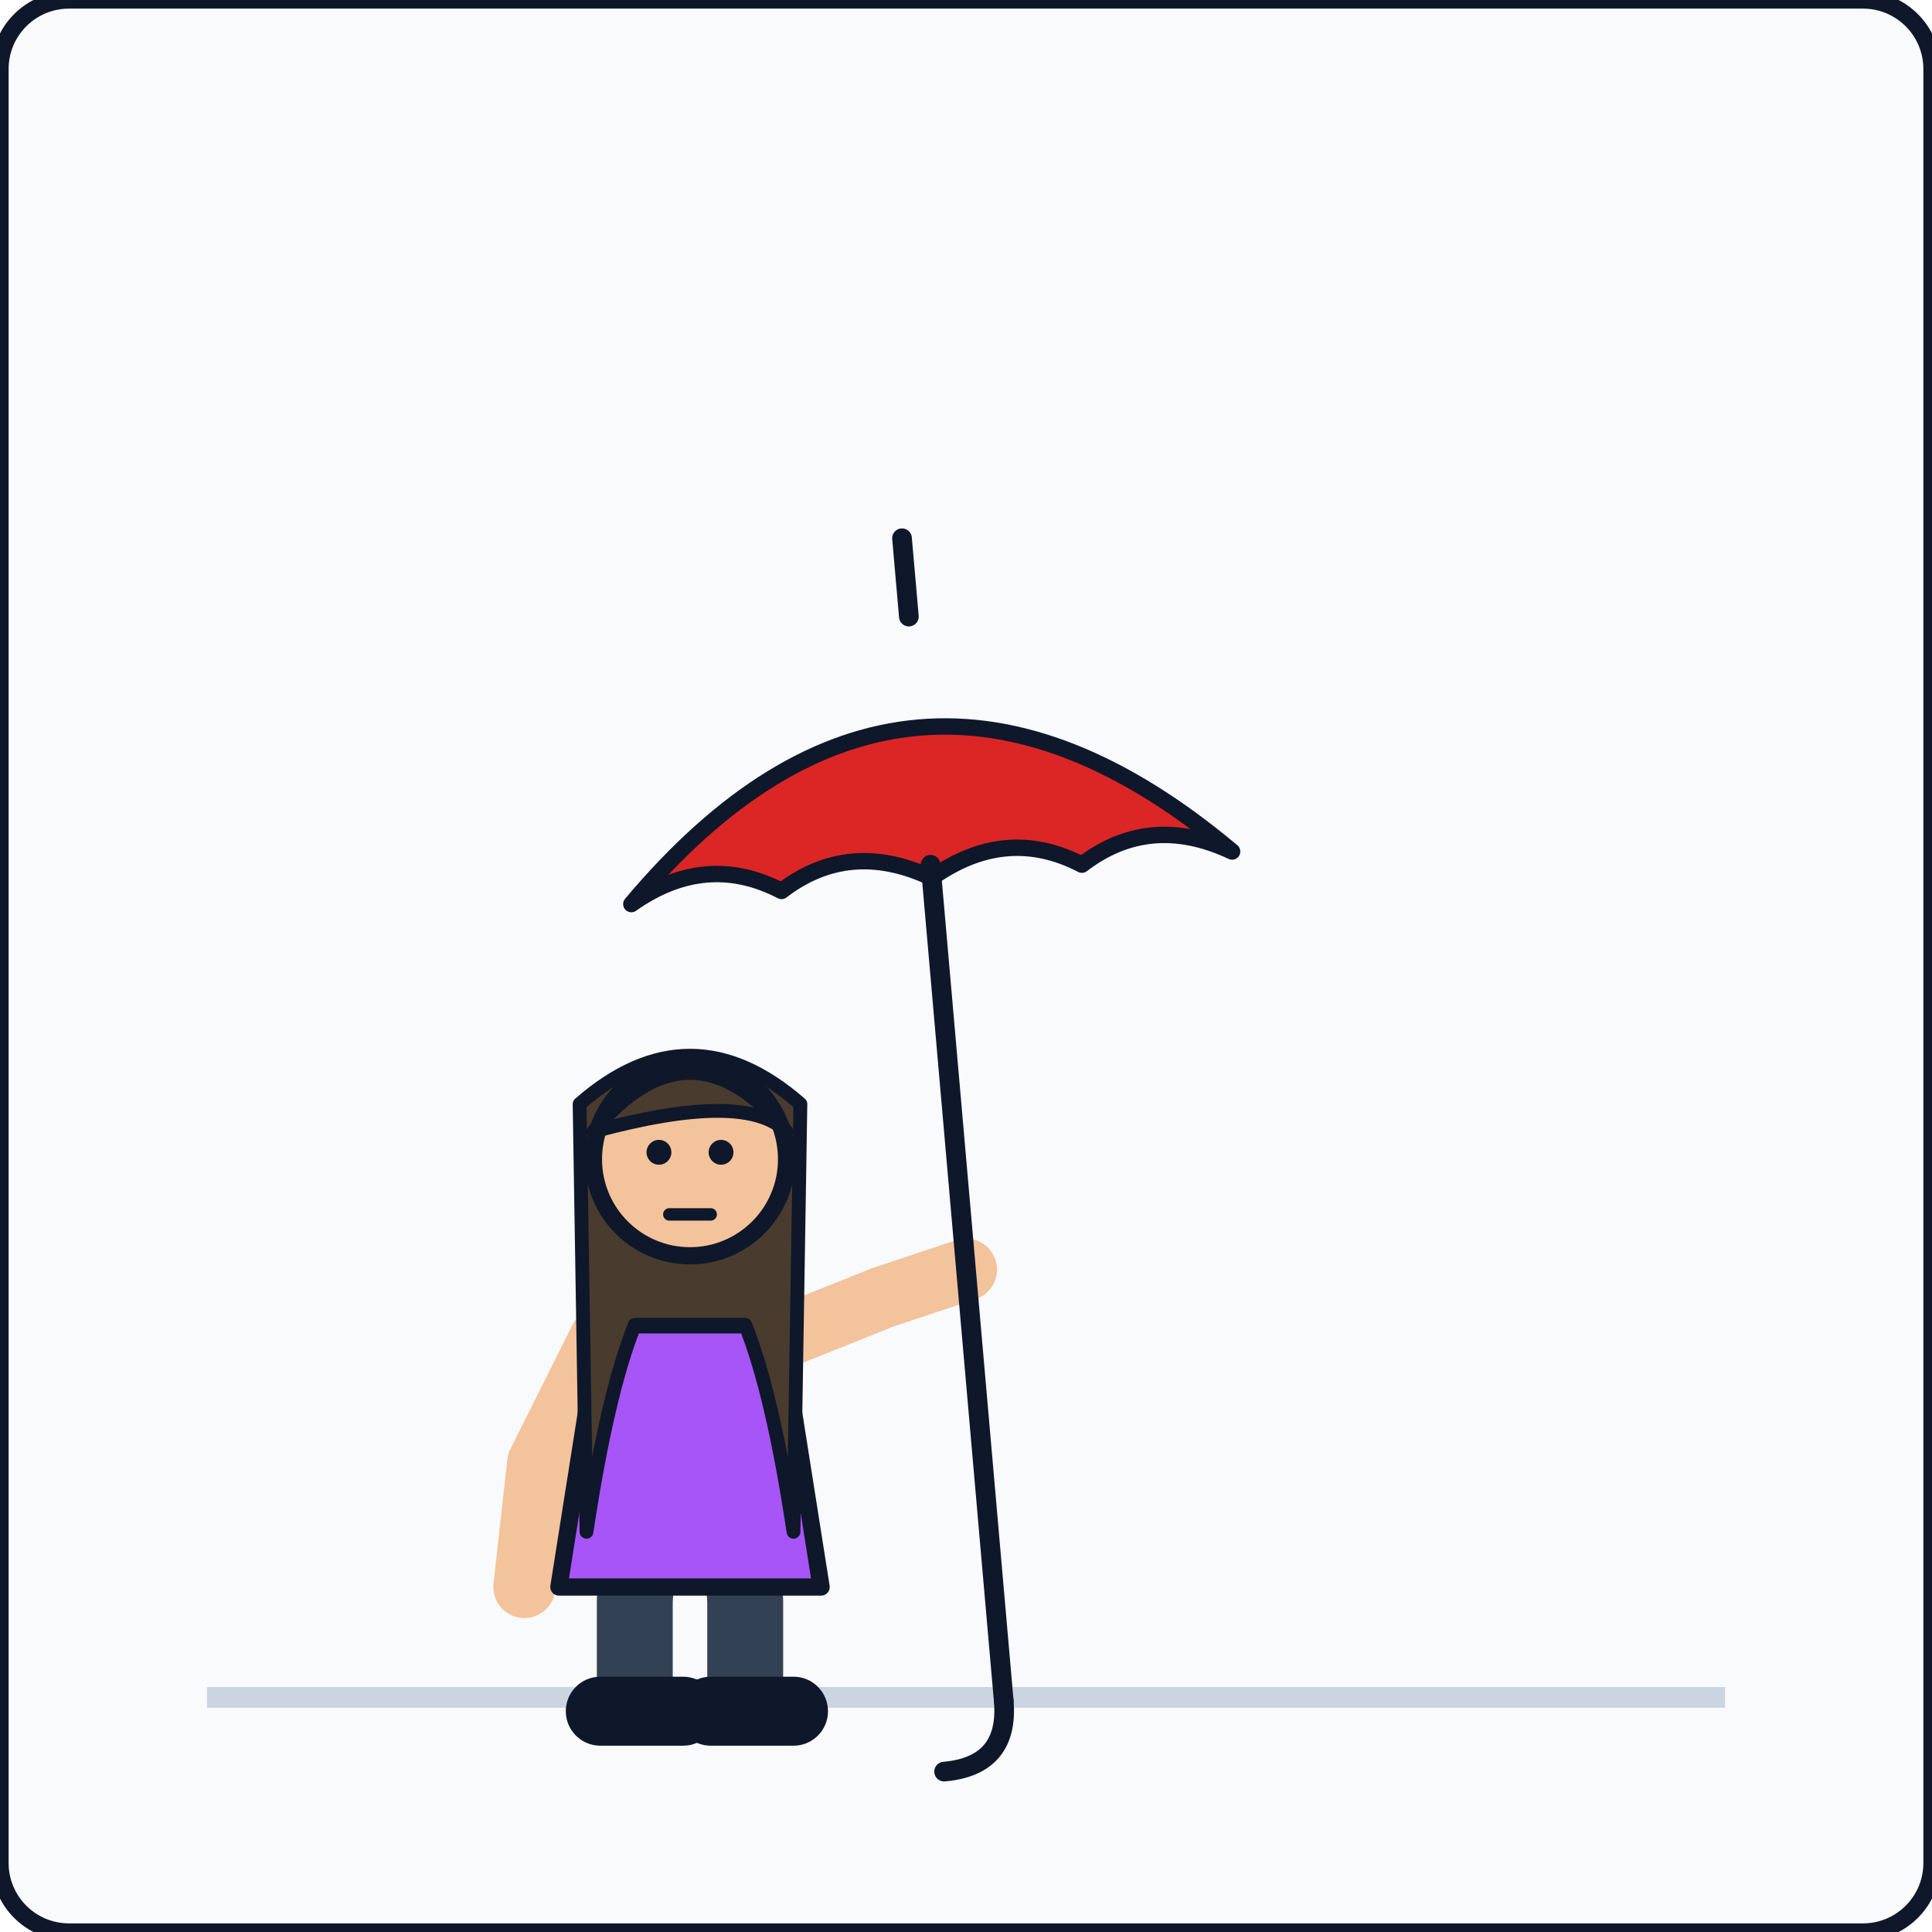
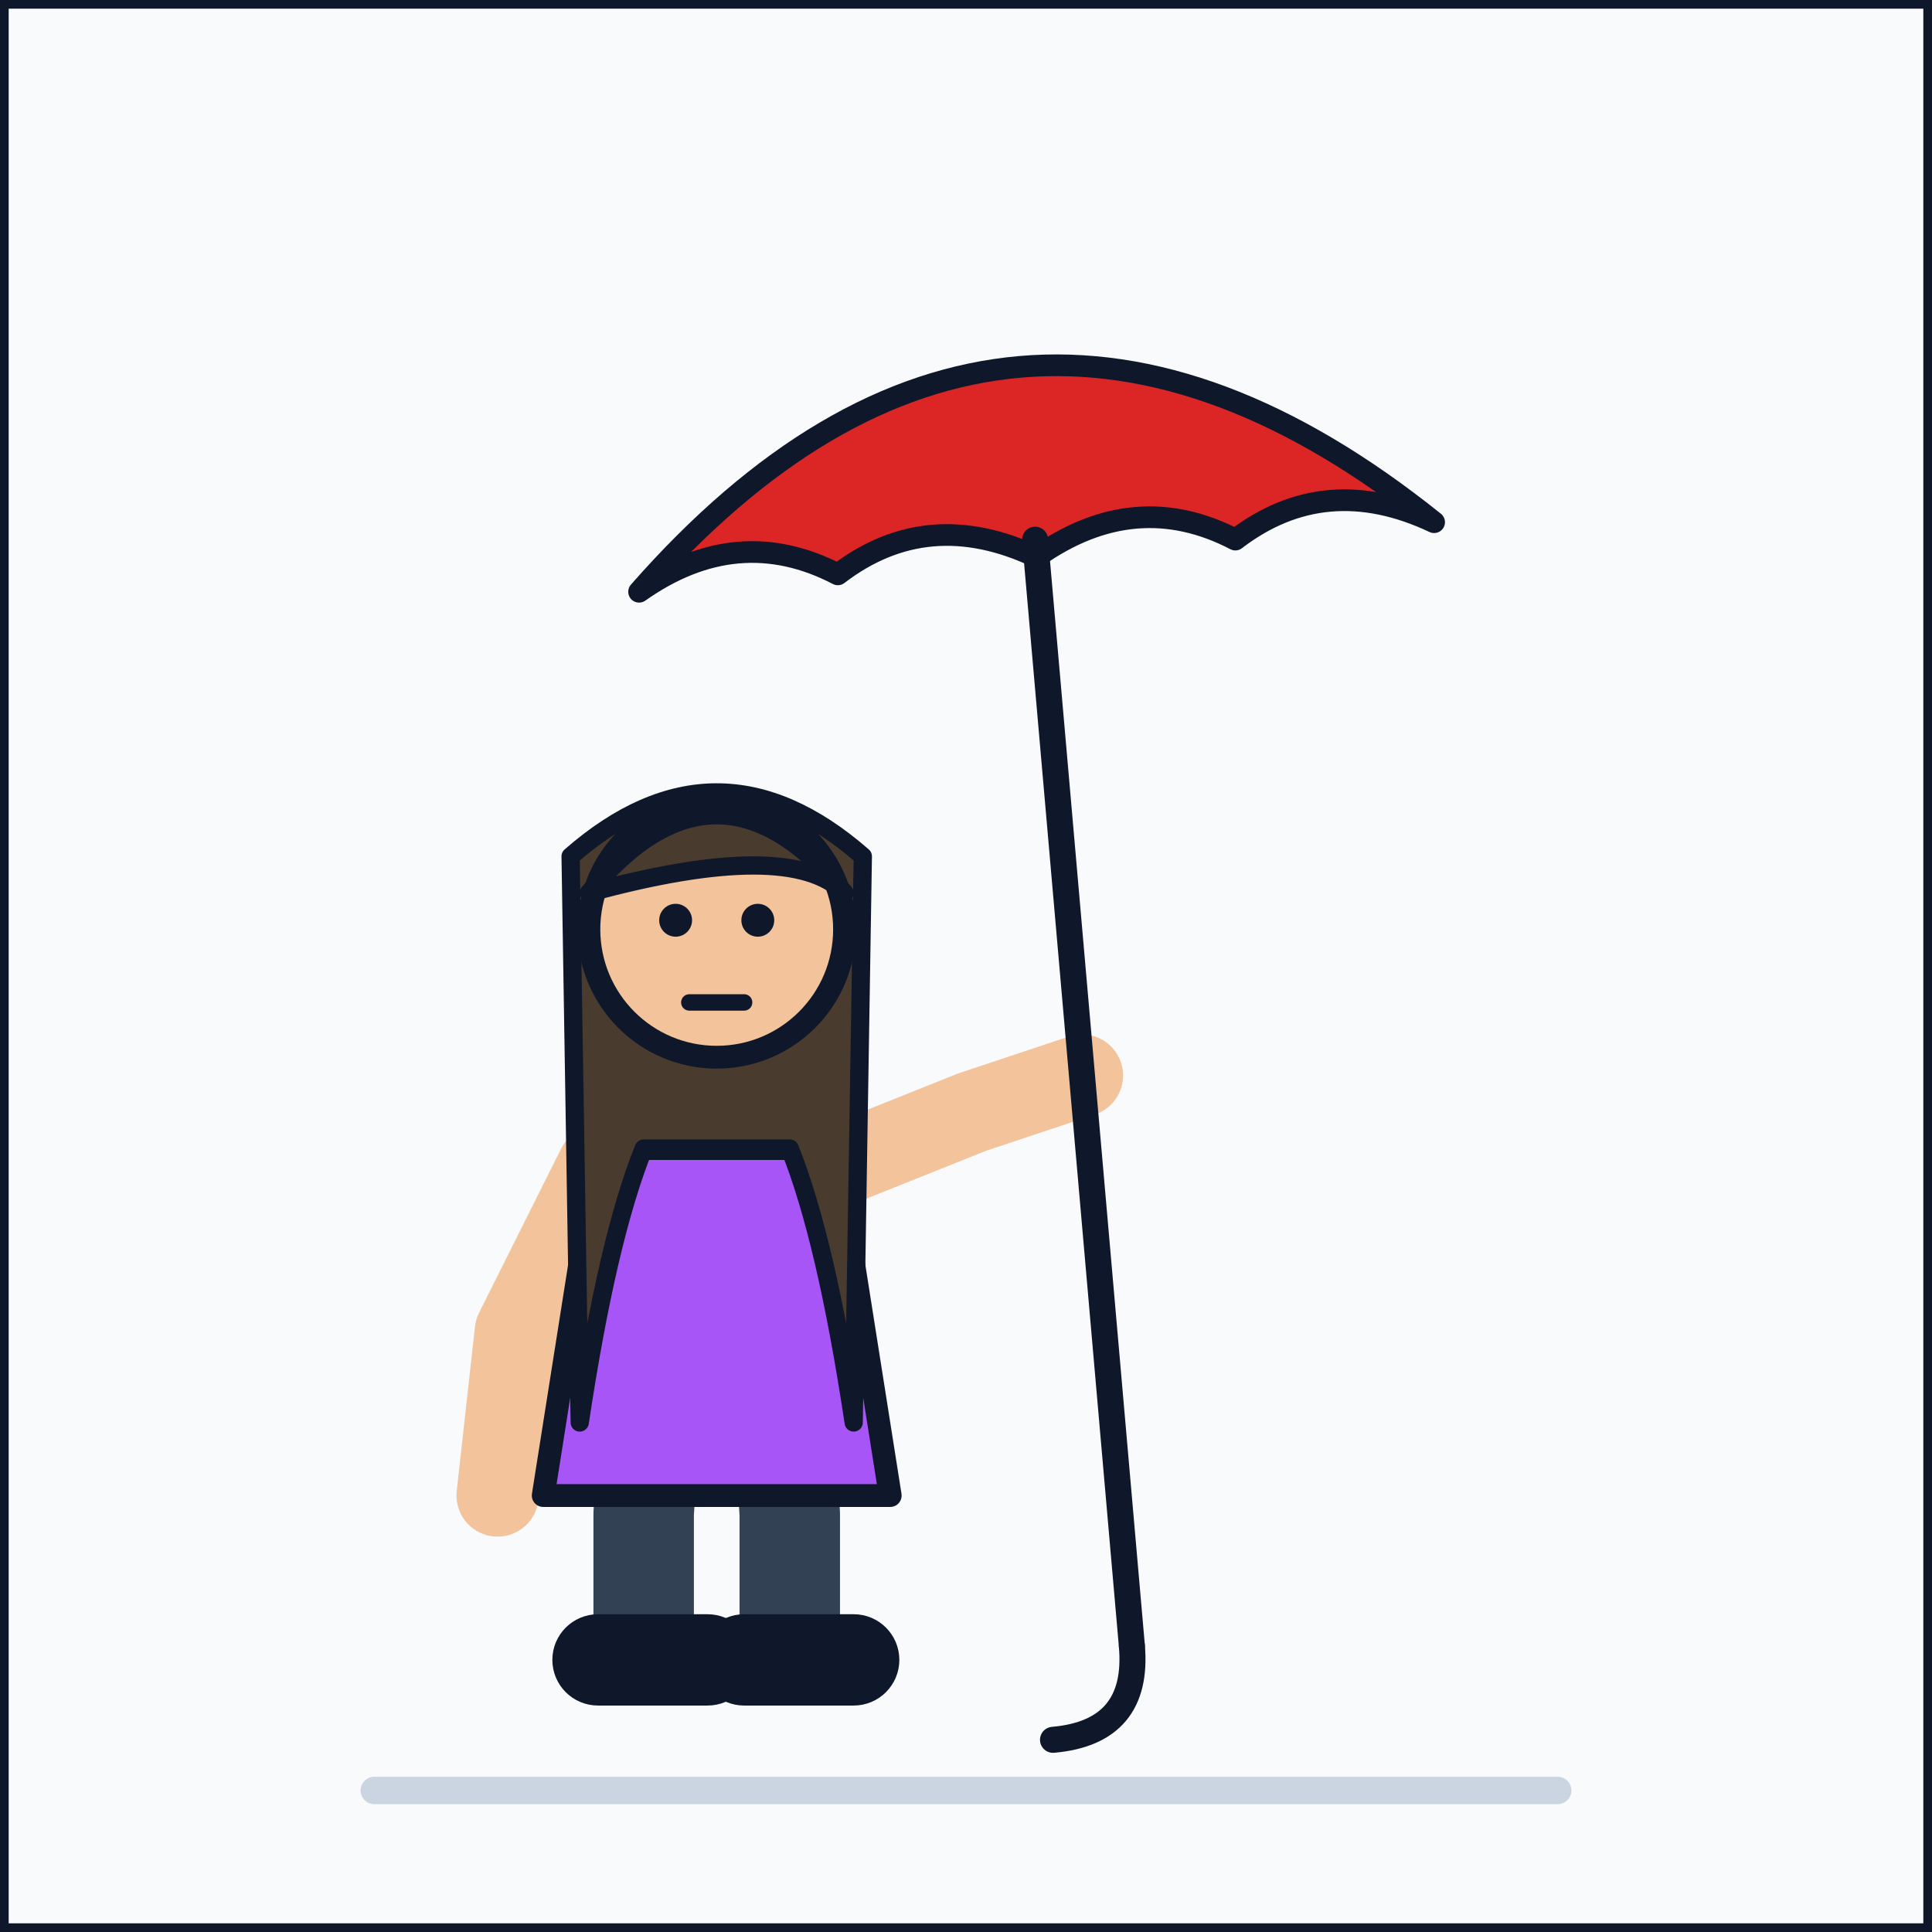
- <svg xmlns="http://www.w3.org/2000/svg" viewBox="0 0 280 280" width="280" height="280" role="img">
-   <rect x="0" y="0" width="280" height="280" rx="10" fill="#F8FAFC" />
-   <g transform="translate(140 246)">
-     <path d="M -110 0 L 110 0" fill="none" stroke="#CBD5E1" stroke-width="3" />
-     <g transform="translate(-40 0) scale(1)">
-       <polyline points="-7,-30 -8,-14 -8,0" fill="none" stroke="#334155" stroke-width="11" stroke-linecap="round" stroke-linejoin="round" />
-       <polyline points="7,-30 8,-14 8,0" fill="none" stroke="#334155" stroke-width="11" stroke-linecap="round" stroke-linejoin="round" />
-       <rect x="-17" y="-2" width="20" height="8" rx="4" fill="#0F172A" stroke="#0F172A" stroke-width="2" stroke-linecap="round" stroke-linejoin="round" />
-       <rect x="-1" y="-2" width="20" height="8" rx="4" fill="#0F172A" stroke="#0F172A" stroke-width="2" stroke-linecap="round" stroke-linejoin="round" />
-       <polyline points="-13,-52 -22,-34 -24,-16" fill="none" stroke="#F3C39B" stroke-width="9" stroke-linecap="round" stroke-linejoin="round" />
-       <polyline points="13,-52 28,-58 40,-62" fill="none" stroke="#F3C39B" stroke-width="9" stroke-linecap="round" stroke-linejoin="round" />
-       <polygon points="-13,-54 13,-54 19,-16 -19,-16" fill="#A855F7" stroke="#0F172A" stroke-width="2.5" stroke-linecap="round" stroke-linejoin="round" />
-       <path d="M -15 -24 L -16 -86 Q 0 -100 16 -86 L 15 -24 Q 12 -44 8 -54 L -8 -54 Q -12 -44 -15 -24 Z" fill="#4A3B2F" stroke="#0F172A" stroke-width="2" stroke-linecap="round" stroke-linejoin="round" />
-       <circle cx="0" cy="-78" r="14" fill="#F3C39B" stroke="#0F172A" stroke-width="2.5" stroke-linecap="round" stroke-linejoin="round" />
-       <path d="M -14 -82 Q 0 -99 14 -82 Q 8 -88 -14 -82 Z" fill="#4A3B2F" stroke="#0F172A" stroke-width="2" stroke-linecap="round" stroke-linejoin="round" />
-       <circle cx="-4.5" cy="-79" r="1.8" fill="#0F172A" stroke="none" stroke-width="2.5" stroke-linecap="round" stroke-linejoin="round" />
-       <circle cx="4.5" cy="-79" r="1.8" fill="#0F172A" stroke="none" stroke-width="2.5" stroke-linecap="round" stroke-linejoin="round" />
-       <line x1="-3" y1="-70" x2="3" y2="-70" stroke="#0F172A" stroke-width="1.8" stroke-linecap="round" />
-     </g>
-     <g transform="translate(0 -62) scale(0.95) rotate(-5)">
-       <path d="M -46 -60 Q 0 -106 46 -60 Q 34 -67 23 -60 Q 12 -67 0 -60 Q -12 -67 -23 -60 Q -34 -67 -46 -60 Z" fill="#DC2626" stroke="#0F172A" stroke-width="2.5" stroke-linecap="round" stroke-linejoin="round" />
-       <path d="M 0 -100 L 0 -112" fill="none" stroke="#0F172A" stroke-width="3" stroke-linecap="round" />
-       <path d="M 0 -62 L 0 66" fill="none" stroke="#0F172A" stroke-width="3" stroke-linecap="round" />
-       <path d="M 0 66 Q 0 76 -10 76" fill="none" stroke="#0F172A" stroke-width="3" stroke-linecap="round" />
-     </g>
+ <svg xmlns="http://www.w3.org/2000/svg" viewBox="-118.49 -179.78 211.58 211.58" width="280" height="280" preserveAspectRatio="xMidYMid meet" role="img">
+   <rect x="-118.49" y="-179.78" width="211.58" height="211.58" fill="#F8FAFC" />
+   <g transform="translate(-40 0) scale(1)">
+     <polyline points="-7,-30 -8,-14 -8,0" fill="none" stroke="#334155" stroke-width="11" stroke-linecap="round" stroke-linejoin="round" />
+     <polyline points="7,-30 8,-14 8,0" fill="none" stroke="#334155" stroke-width="11" stroke-linecap="round" stroke-linejoin="round" />
+     <rect x="-17" y="-2" width="20" height="8" rx="4" fill="#0F172A" stroke="#0F172A" stroke-width="2" stroke-linecap="round" stroke-linejoin="round" />
+     <rect x="-1" y="-2" width="20" height="8" rx="4" fill="#0F172A" stroke="#0F172A" stroke-width="2" stroke-linecap="round" stroke-linejoin="round" />
+     <polyline points="-13,-52 -22,-34 -24,-16" fill="none" stroke="#F3C39B" stroke-width="9" stroke-linecap="round" stroke-linejoin="round" />
+     <polyline points="13,-52 28,-58 40,-62" fill="none" stroke="#F3C39B" stroke-width="9" stroke-linecap="round" stroke-linejoin="round" />
+     <polygon points="-13,-54 13,-54 19,-16 -19,-16" fill="#A855F7" stroke="#0F172A" stroke-width="2.5" stroke-linecap="round" stroke-linejoin="round" />
+     <path d="M -15 -24 L -16 -86 Q 0 -100 16 -86 L 15 -24 Q 12 -44 8 -54 L -8 -54 Q -12 -44 -15 -24 Z" fill="#4A3B2F" stroke="#0F172A" stroke-width="2" stroke-linecap="round" stroke-linejoin="round" />
+     <circle cx="0" cy="-78" r="14" fill="#F3C39B" stroke="#0F172A" stroke-width="2.5" stroke-linecap="round" stroke-linejoin="round" />
+     <path d="M -14 -82 Q 0 -99 14 -82 Q 8 -88 -14 -82 Z" fill="#4A3B2F" stroke="#0F172A" stroke-width="2" stroke-linecap="round" stroke-linejoin="round" />
+     <circle cx="-4.5" cy="-79" r="1.8" fill="#0F172A" stroke="none" stroke-width="2.5" stroke-linecap="round" stroke-linejoin="round" />
+     <circle cx="4.5" cy="-79" r="1.8" fill="#0F172A" stroke="none" stroke-width="2.5" stroke-linecap="round" stroke-linejoin="round" />
+     <line x1="-3" y1="-70" x2="3" y2="-70" stroke="#0F172A" stroke-width="1.8" stroke-linecap="round" />
  </g>
-   <rect x="0" y="0" width="280" height="280" rx="10" fill="none" stroke="#0F172A" stroke-width="2.5" />
+   <g transform="translate(0 -62) scale(0.95) rotate(-5)">
+     <path d="M -46 -60 Q 0 -104 46 -60 Q 34 -67 23 -60 Q 12 -67 0 -60 Q -12 -67 -23 -60 Q -34 -67 -46 -60 Z" fill="#DC2626" stroke="#0F172A" stroke-width="2.5" stroke-linecap="round" stroke-linejoin="round" />
+     <path d="M 0 -62 L 0 66" fill="none" stroke="#0F172A" stroke-width="3" stroke-linecap="round" />
+     <path d="M 0 66 Q 0 76 -10 76" fill="none" stroke="#0F172A" stroke-width="3" stroke-linecap="round" />
+   </g>
+   <path d="M -77.5 16.3 L 52.1 16.3" fill="none" stroke="#CBD5E1" stroke-width="3" stroke-linecap="round" data-decor="1" />
+   <rect x="-118.49" y="-179.78" width="211.58" height="211.58" fill="none" stroke="#0F172A" stroke-width="1.90" />
</svg>
